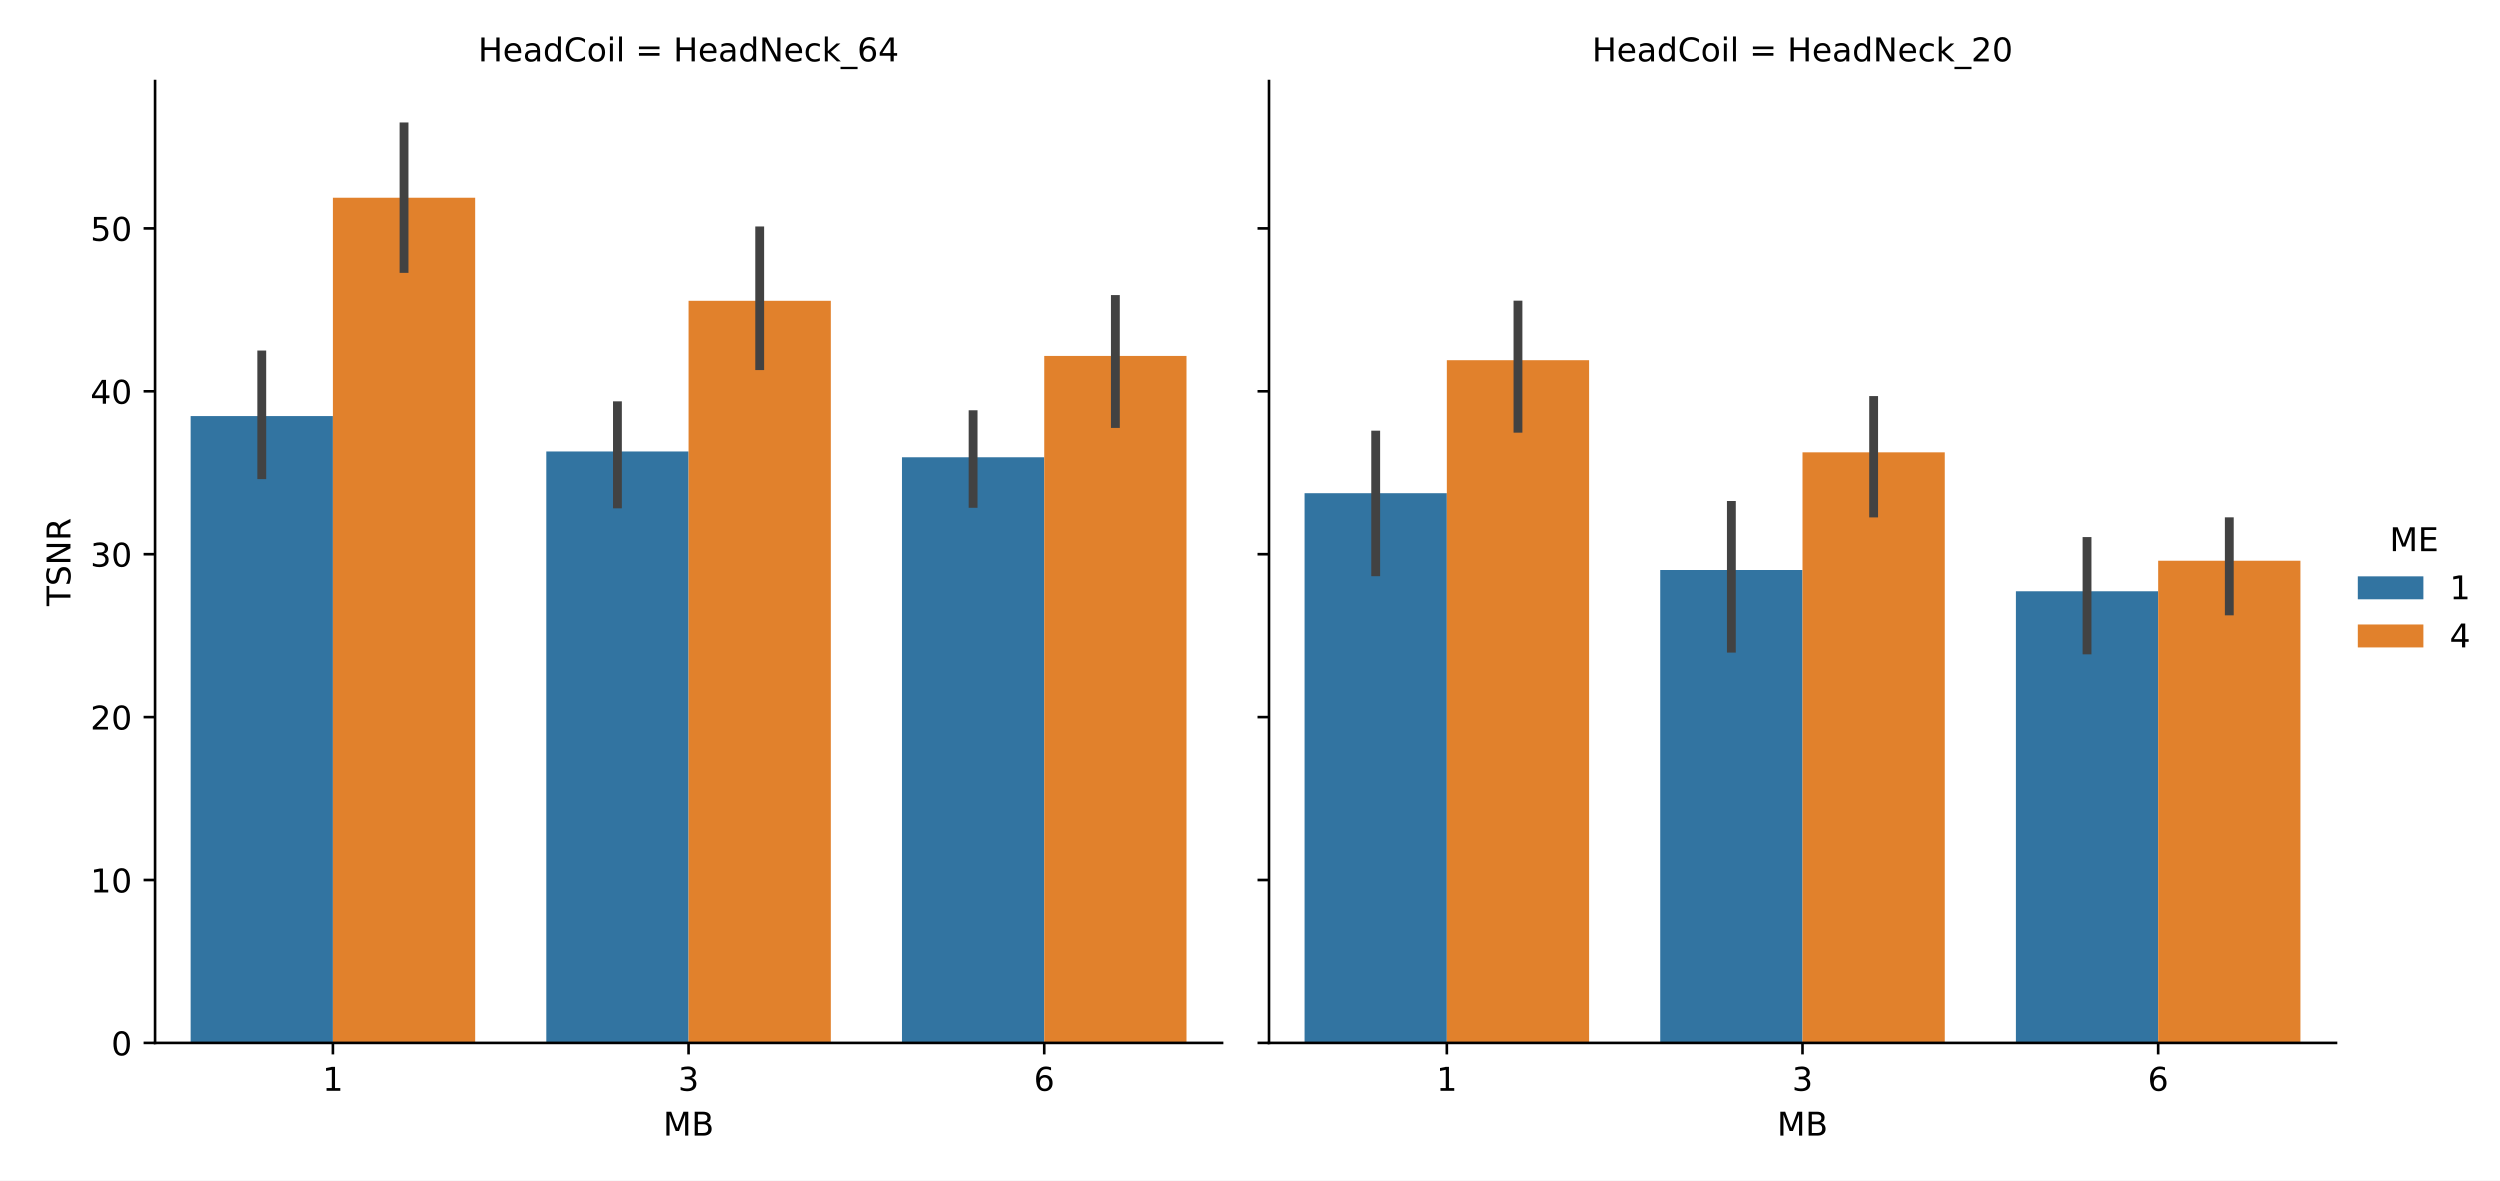
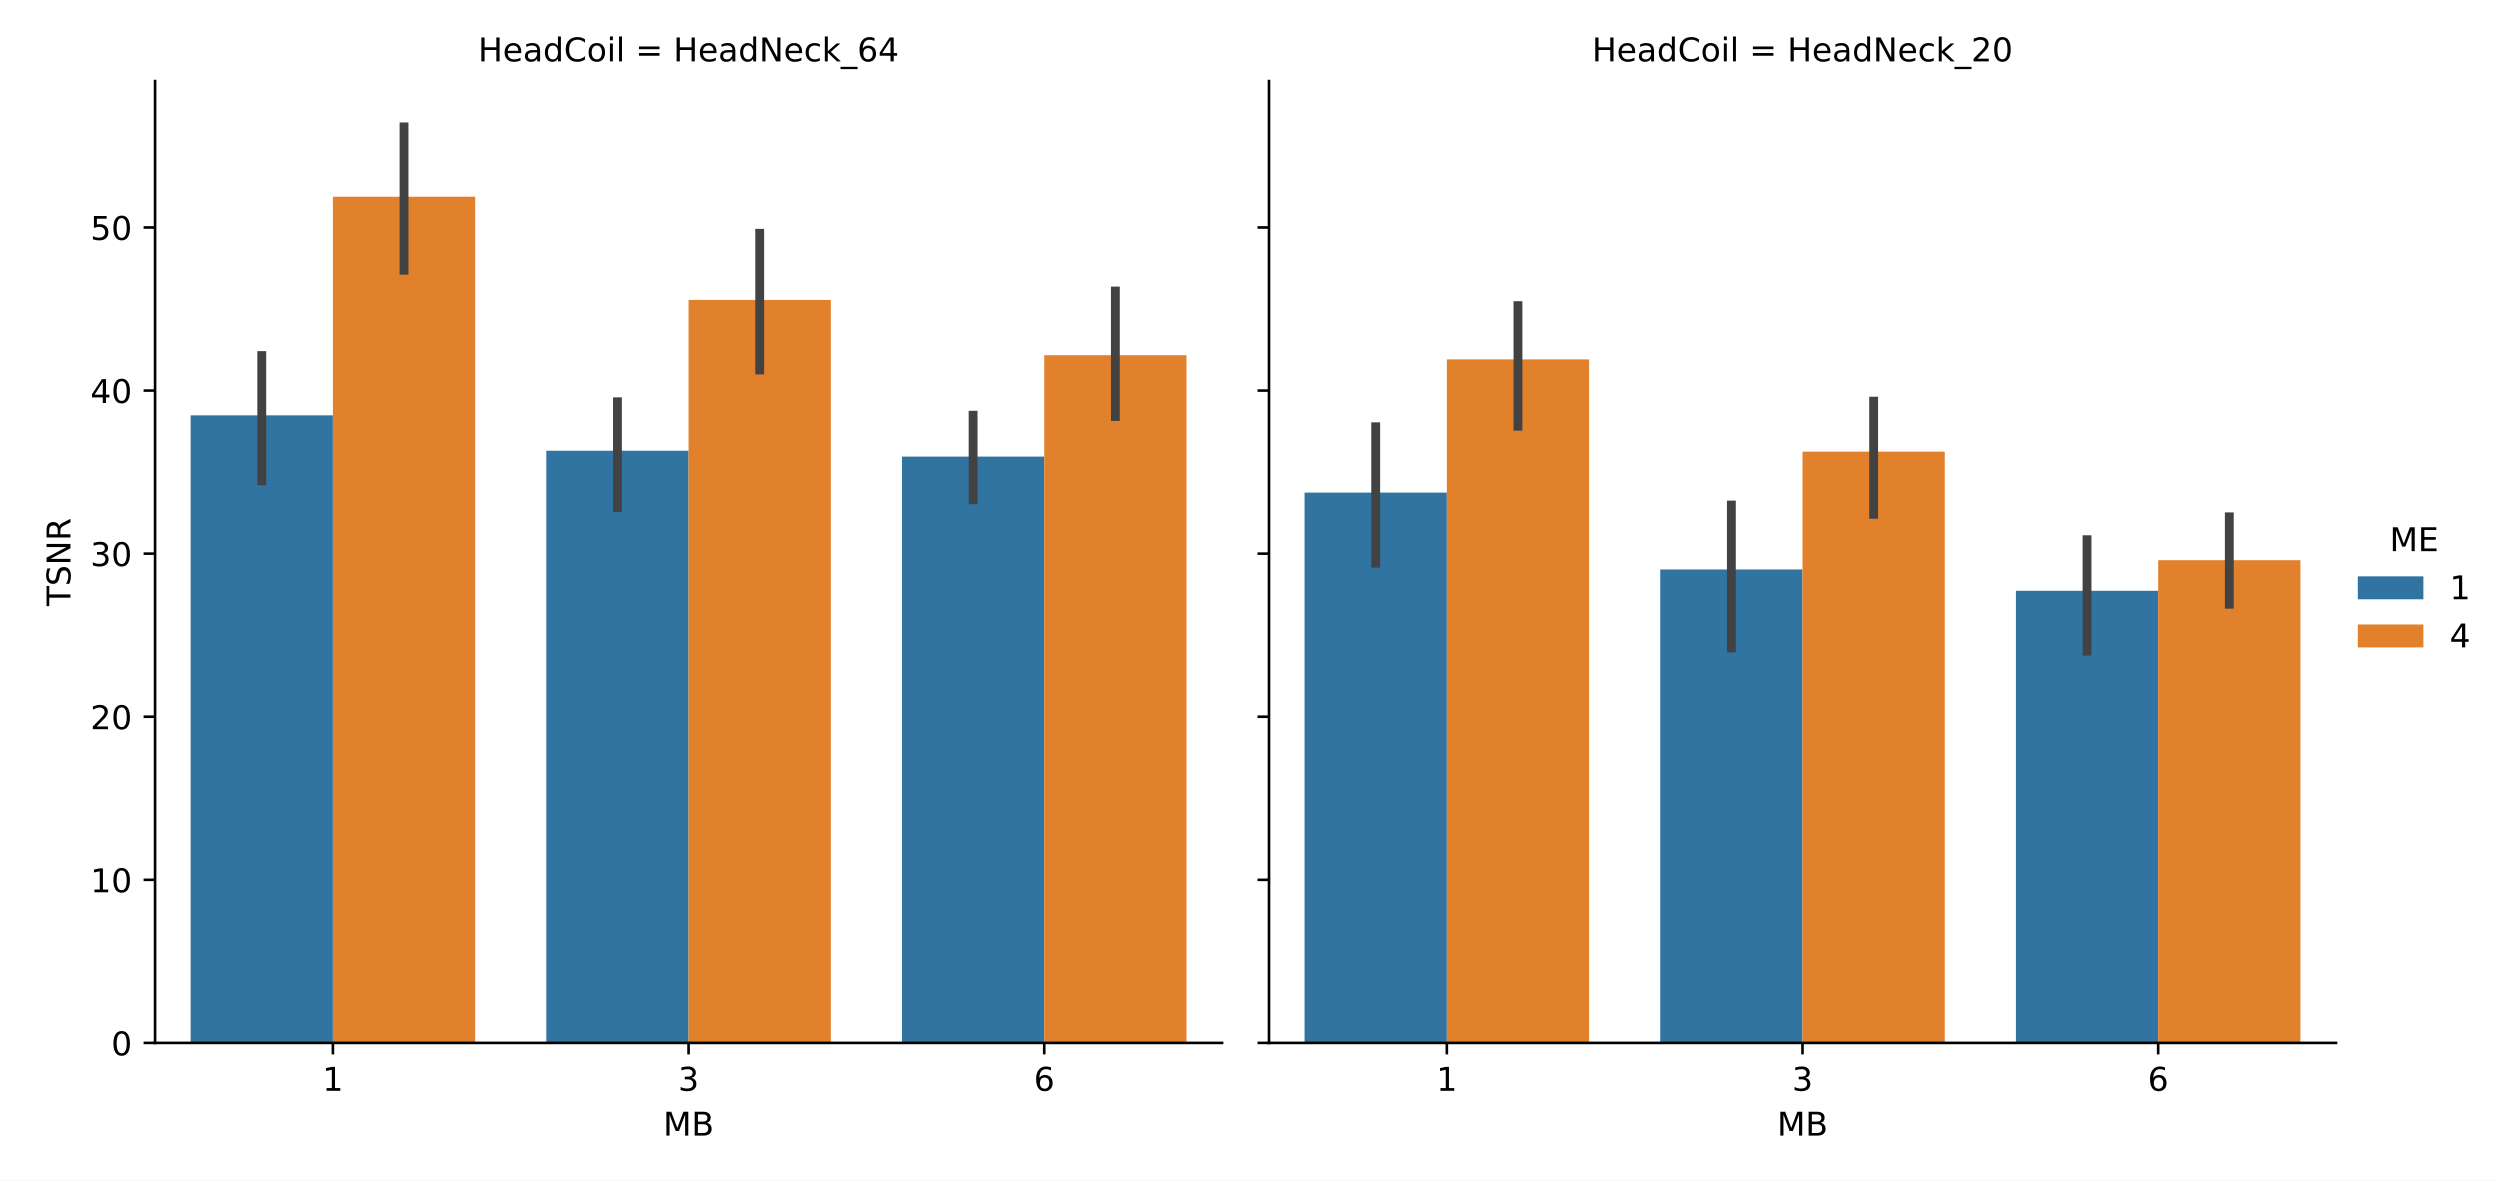
<svg xmlns="http://www.w3.org/2000/svg" xmlns:xlink="http://www.w3.org/1999/xlink" width="762.39pt" height="360pt" viewBox="0 0 762.39 360" version="1.1">
  <defs>
    <style type="text/css">*{stroke-linejoin: round; stroke-linecap: butt}</style>
  </defs>
  <g id="figure_1">
    <g id="patch_1">
      <path d="M 0 360  L 762.39 360  L 762.39 0  L 0 0  z " style="fill: #ffffff" />
    </g>
    <g id="axes_1">
      <g id="patch_2">
        <path d="M 47.289 318.04  L 372.677 318.04  L 372.677 24.72  L 47.289 24.72  z " style="fill: #ffffff" />
      </g>
      <g id="patch_3">
-         <path d="M 58.136 318.04  L 101.521 318.04  L 101.521 126.883  L 58.136 126.883  z " clip-path="url(#p741216c844)" style="fill: #3274a1" />
+         <path d="M 58.136 318.04  L 101.521 318.04  L 101.521 126.666  L 58.136 126.666  z " clip-path="url(#ped49b2a0b8)" style="fill: #3274a1" />
      </g>
      <g id="patch_4">
-         <path d="M 166.598 318.04  L 209.983 318.04  L 209.983 137.669  L 166.598 137.669  z " clip-path="url(#p741216c844)" style="fill: #3274a1" />
+         <path d="M 166.598 318.04  L 209.983 318.04  L 209.983 137.464  L 166.598 137.464  z " clip-path="url(#ped49b2a0b8)" style="fill: #3274a1" />
      </g>
      <g id="patch_5">
-         <path d="M 275.061 318.04  L 318.446 318.04  L 318.446 139.453  L 275.061 139.453  z " clip-path="url(#p741216c844)" style="fill: #3274a1" />
+         <path d="M 275.061 318.04  L 318.446 318.04  L 318.446 139.251  L 275.061 139.251  z " clip-path="url(#ped49b2a0b8)" style="fill: #3274a1" />
      </g>
      <g id="patch_6">
-         <path d="M 101.521 318.04  L 144.906 318.04  L 144.906 60.293  L 101.521 60.293  z " clip-path="url(#p741216c844)" style="fill: #e1812c" />
+         <path d="M 101.521 318.04  L 144.906 318.04  L 144.906 60  L 101.521 60  z " clip-path="url(#ped49b2a0b8)" style="fill: #e1812c" />
      </g>
      <g id="patch_7">
-         <path d="M 209.983 318.04  L 253.368 318.04  L 253.368 91.732  L 209.983 91.732  z " clip-path="url(#p741216c844)" style="fill: #e1812c" />
+         <path d="M 209.983 318.04  L 253.368 318.04  L 253.368 91.475  L 209.983 91.475  z " clip-path="url(#ped49b2a0b8)" style="fill: #e1812c" />
      </g>
      <g id="patch_8">
-         <path d="M 318.446 318.04  L 361.831 318.04  L 361.831 108.551  L 318.446 108.551  z " clip-path="url(#p741216c844)" style="fill: #e1812c" />
+         <path d="M 318.446 318.04  L 361.831 318.04  L 361.831 108.313  L 318.446 108.313  z " clip-path="url(#ped49b2a0b8)" style="fill: #e1812c" />
      </g>
      <g id="matplotlib.axis_1">
        <g id="xtick_1">
          <g id="line2d_1">
            <defs>
-               <path id="mec198f1688" d="M 0 0  L 0 3.5  " style="stroke: #000000; stroke-width: 0.8" />
+               <path id="mbf31470112" d="M 0 0  L 0 3.5  " style="stroke: #000000; stroke-width: 0.8" />
            </defs>
            <g>
-               <use xlink:href="#mec198f1688" x="101.521" y="318.04" style="stroke: #000000; stroke-width: 0.8" />
+               <use xlink:href="#mbf31470112" x="101.521" y="318.04" style="stroke: #000000; stroke-width: 0.8" />
            </g>
          </g>
          <g id="text_1">
            <g transform="translate(98.33936 332.6384)scale(0.1 -0.1)">
              <defs>
                <path id="DejaVuSans-31" d="M 794 531  L 1825 531  L 1825 4091  L 703 3866  L 703 4441  L 1819 4666  L 2450 4666  L 2450 531  L 3481 531  L 3481 0  L 794 0  L 794 531  z " transform="scale(0.015625)" />
              </defs>
              <use xlink:href="#DejaVuSans-31" />
            </g>
          </g>
        </g>
        <g id="xtick_2">
          <g id="line2d_2">
            <g>
-               <use xlink:href="#mec198f1688" x="209.983" y="318.04" style="stroke: #000000; stroke-width: 0.8" />
+               <use xlink:href="#mbf31470112" x="209.983" y="318.04" style="stroke: #000000; stroke-width: 0.8" />
            </g>
          </g>
          <g id="text_2">
            <g transform="translate(206.8019 332.6384)scale(0.1 -0.1)">
              <defs>
                <path id="DejaVuSans-33" d="M 2597 2516  Q 3050 2419 3304 2112  Q 3559 1806 3559 1356  Q 3559 666 3084 287  Q 2609 -91 1734 -91  Q 1441 -91 1130 -33  Q 819 25 488 141  L 488 750  Q 750 597 1062 519  Q 1375 441 1716 441  Q 2309 441 2620 675  Q 2931 909 2931 1356  Q 2931 1769 2642 2001  Q 2353 2234 1838 2234  L 1294 2234  L 1294 2753  L 1863 2753  Q 2328 2753 2575 2939  Q 2822 3125 2822 3475  Q 2822 3834 2567 4026  Q 2313 4219 1838 4219  Q 1578 4219 1281 4162  Q 984 4106 628 3988  L 628 4550  Q 988 4650 1302 4700  Q 1616 4750 1894 4750  Q 2613 4750 3031 4423  Q 3450 4097 3450 3541  Q 3450 3153 3228 2886  Q 3006 2619 2597 2516  z " transform="scale(0.015625)" />
              </defs>
              <use xlink:href="#DejaVuSans-33" />
            </g>
          </g>
        </g>
        <g id="xtick_3">
          <g id="line2d_3">
            <g>
-               <use xlink:href="#mec198f1688" x="318.446" y="318.04" style="stroke: #000000; stroke-width: 0.8" />
+               <use xlink:href="#mbf31470112" x="318.446" y="318.04" style="stroke: #000000; stroke-width: 0.8" />
            </g>
          </g>
          <g id="text_3">
            <g transform="translate(315.2643 332.6384)scale(0.1 -0.1)">
              <defs>
                <path id="DejaVuSans-36" d="M 2113 2584  Q 1688 2584 1439 2293  Q 1191 2003 1191 1497  Q 1191 994 1439 701  Q 1688 409 2113 409  Q 2538 409 2786 701  Q 3034 994 3034 1497  Q 3034 2003 2786 2293  Q 2538 2584 2113 2584  z M 3366 4563  L 3366 3988  Q 3128 4100 2886 4159  Q 2644 4219 2406 4219  Q 1781 4219 1451 3797  Q 1122 3375 1075 2522  Q 1259 2794 1537 2939  Q 1816 3084 2150 3084  Q 2853 3084 3261 2657  Q 3669 2231 3669 1497  Q 3669 778 3244 343  Q 2819 -91 2113 -91  Q 1303 -91 875 529  Q 447 1150 447 2328  Q 447 3434 972 4092  Q 1497 4750 2381 4750  Q 2619 4750 2861 4703  Q 3103 4656 3366 4563  z " transform="scale(0.015625)" />
              </defs>
              <use xlink:href="#DejaVuSans-36" />
            </g>
          </g>
        </g>
        <g id="text_4">
          <g transform="translate(202.2386 346.3166)scale(0.1 -0.1)">
            <defs>
              <path id="DejaVuSans-4d" d="M 628 4666  L 1569 4666  L 2759 1491  L 3956 4666  L 4897 4666  L 4897 0  L 4281 0  L 4281 4097  L 3078 897  L 2444 897  L 1241 4097  L 1241 0  L 628 0  L 628 4666  z " transform="scale(0.015625)" />
              <path id="DejaVuSans-42" d="M 1259 2228  L 1259 519  L 2272 519  Q 2781 519 3026 730  Q 3272 941 3272 1375  Q 3272 1813 3026 2020  Q 2781 2228 2272 2228  L 1259 2228  z M 1259 4147  L 1259 2741  L 2194 2741  Q 2656 2741 2882 2914  Q 3109 3088 3109 3444  Q 3109 3797 2882 3972  Q 2656 4147 2194 4147  L 1259 4147  z M 628 4666  L 2241 4666  Q 2963 4666 3353 4366  Q 3744 4066 3744 3513  Q 3744 3084 3544 2831  Q 3344 2578 2956 2516  Q 3422 2416 3680 2098  Q 3938 1781 3938 1306  Q 3938 681 3513 340  Q 3088 0 2303 0  L 628 0  L 628 4666  z " transform="scale(0.015625)" />
            </defs>
            <use xlink:href="#DejaVuSans-4d" />
            <use xlink:href="#DejaVuSans-42" x="86.279" />
          </g>
        </g>
      </g>
      <g id="matplotlib.axis_2">
        <g id="ytick_1">
          <g id="line2d_4">
            <defs>
-               <path id="m5c01fb916d" d="M 0 0  L -3.5 0  " style="stroke: #000000; stroke-width: 0.8" />
+               <path id="m40a873338d" d="M 0 0  L -3.5 0  " style="stroke: #000000; stroke-width: 0.8" />
            </defs>
            <g>
-               <use xlink:href="#m5c01fb916d" x="47.289" y="318.04" style="stroke: #000000; stroke-width: 0.8" />
+               <use xlink:href="#m40a873338d" x="47.289" y="318.04" style="stroke: #000000; stroke-width: 0.8" />
            </g>
          </g>
          <g id="text_5">
            <g transform="translate(33.92686 321.8392)scale(0.1 -0.1)">
              <defs>
                <path id="DejaVuSans-30" d="M 2034 4250  Q 1547 4250 1301 3770  Q 1056 3291 1056 2328  Q 1056 1369 1301 889  Q 1547 409 2034 409  Q 2525 409 2770 889  Q 3016 1369 3016 2328  Q 3016 3291 2770 3770  Q 2525 4250 2034 4250  z M 2034 4750  Q 2819 4750 3233 4129  Q 3647 3509 3647 2328  Q 3647 1150 3233 529  Q 2819 -91 2034 -91  Q 1250 -91 836 529  Q 422 1150 422 2328  Q 422 3509 836 4129  Q 1250 4750 2034 4750  z " transform="scale(0.015625)" />
              </defs>
              <use xlink:href="#DejaVuSans-30" />
            </g>
          </g>
        </g>
        <g id="ytick_2">
          <g id="line2d_5">
            <g>
-               <use xlink:href="#m5c01fb916d" x="47.289" y="268.362" style="stroke: #000000; stroke-width: 0.8" />
+               <use xlink:href="#m40a873338d" x="47.289" y="268.305" style="stroke: #000000; stroke-width: 0.8" />
            </g>
          </g>
          <g id="text_6">
-             <g transform="translate(27.56436 272.161)scale(0.1 -0.1)">
+             <g transform="translate(27.56436 272.1045)scale(0.1 -0.1)">
              <use xlink:href="#DejaVuSans-31" />
              <use xlink:href="#DejaVuSans-30" x="63.623" />
            </g>
          </g>
        </g>
        <g id="ytick_3">
          <g id="line2d_6">
            <g>
-               <use xlink:href="#m5c01fb916d" x="47.289" y="218.683" style="stroke: #000000; stroke-width: 0.8" />
+               <use xlink:href="#m40a873338d" x="47.289" y="218.571" style="stroke: #000000; stroke-width: 0.8" />
            </g>
          </g>
          <g id="text_7">
-             <g transform="translate(27.56436 222.4827)scale(0.1 -0.1)">
+             <g transform="translate(27.56436 222.3698)scale(0.1 -0.1)">
              <defs>
                <path id="DejaVuSans-32" d="M 1228 531  L 3431 531  L 3431 0  L 469 0  L 469 531  Q 828 903 1448 1529  Q 2069 2156 2228 2338  Q 2531 2678 2651 2914  Q 2772 3150 2772 3378  Q 2772 3750 2511 3984  Q 2250 4219 1831 4219  Q 1534 4219 1204 4116  Q 875 4013 500 3803  L 500 4441  Q 881 4594 1212 4672  Q 1544 4750 1819 4750  Q 2544 4750 2975 4387  Q 3406 4025 3406 3419  Q 3406 3131 3298 2873  Q 3191 2616 2906 2266  Q 2828 2175 2409 1742  Q 1991 1309 1228 531  z " transform="scale(0.015625)" />
              </defs>
              <use xlink:href="#DejaVuSans-32" />
              <use xlink:href="#DejaVuSans-30" x="63.623" />
            </g>
          </g>
        </g>
        <g id="ytick_4">
          <g id="line2d_7">
            <g>
-               <use xlink:href="#m5c01fb916d" x="47.289" y="169.005" style="stroke: #000000; stroke-width: 0.8" />
+               <use xlink:href="#m40a873338d" x="47.289" y="168.836" style="stroke: #000000; stroke-width: 0.8" />
            </g>
          </g>
          <g id="text_8">
-             <g transform="translate(27.56436 172.8044)scale(0.1 -0.1)">
+             <g transform="translate(27.56436 172.635)scale(0.1 -0.1)">
              <use xlink:href="#DejaVuSans-33" />
              <use xlink:href="#DejaVuSans-30" x="63.623" />
            </g>
          </g>
        </g>
        <g id="ytick_5">
          <g id="line2d_8">
            <g>
-               <use xlink:href="#m5c01fb916d" x="47.289" y="119.327" style="stroke: #000000; stroke-width: 0.8" />
+               <use xlink:href="#m40a873338d" x="47.289" y="119.101" style="stroke: #000000; stroke-width: 0.8" />
            </g>
          </g>
          <g id="text_9">
-             <g transform="translate(27.56436 123.1261)scale(0.1 -0.1)">
+             <g transform="translate(27.56436 122.9003)scale(0.1 -0.1)">
              <defs>
                <path id="DejaVuSans-34" d="M 2419 4116  L 825 1625  L 2419 1625  L 2419 4116  z M 2253 4666  L 3047 4666  L 3047 1625  L 3713 1625  L 3713 1100  L 3047 1100  L 3047 0  L 2419 0  L 2419 1100  L 313 1100  L 313 1709  L 2253 4666  z " transform="scale(0.015625)" />
              </defs>
              <use xlink:href="#DejaVuSans-34" />
              <use xlink:href="#DejaVuSans-30" x="63.623" />
            </g>
          </g>
        </g>
        <g id="ytick_6">
          <g id="line2d_9">
            <g>
-               <use xlink:href="#m5c01fb916d" x="47.289" y="69.649" style="stroke: #000000; stroke-width: 0.8" />
+               <use xlink:href="#m40a873338d" x="47.289" y="69.366" style="stroke: #000000; stroke-width: 0.8" />
            </g>
          </g>
          <g id="text_10">
-             <g transform="translate(27.56436 73.44788)scale(0.1 -0.1)">
+             <g transform="translate(27.56436 73.16556)scale(0.1 -0.1)">
              <defs>
                <path id="DejaVuSans-35" d="M 691 4666  L 3169 4666  L 3169 4134  L 1269 4134  L 1269 2991  Q 1406 3038 1543 3061  Q 1681 3084 1819 3084  Q 2600 3084 3056 2656  Q 3513 2228 3513 1497  Q 3513 744 3044 326  Q 2575 -91 1722 -91  Q 1428 -91 1123 -41  Q 819 9 494 109  L 494 744  Q 775 591 1075 516  Q 1375 441 1709 441  Q 2250 441 2565 725  Q 2881 1009 2881 1497  Q 2881 1984 2565 2268  Q 2250 2553 1709 2553  Q 1456 2553 1204 2497  Q 953 2441 691 2322  L 691 4666  z " transform="scale(0.015625)" />
              </defs>
              <use xlink:href="#DejaVuSans-35" />
              <use xlink:href="#DejaVuSans-30" x="63.623" />
            </g>
          </g>
        </g>
        <g id="text_11">
          <g transform="translate(21.48467 184.823)rotate(-90)scale(0.1 -0.1)">
            <defs>
              <path id="DejaVuSans-54" d="M -19 4666  L 3928 4666  L 3928 4134  L 2272 4134  L 2272 0  L 1638 0  L 1638 4134  L -19 4134  L -19 4666  z " transform="scale(0.015625)" />
              <path id="DejaVuSans-53" d="M 3425 4513  L 3425 3897  Q 3066 4069 2747 4153  Q 2428 4238 2131 4238  Q 1616 4238 1336 4038  Q 1056 3838 1056 3469  Q 1056 3159 1242 3001  Q 1428 2844 1947 2747  L 2328 2669  Q 3034 2534 3370 2195  Q 3706 1856 3706 1288  Q 3706 609 3251 259  Q 2797 -91 1919 -91  Q 1588 -91 1214 -16  Q 841 59 441 206  L 441 856  Q 825 641 1194 531  Q 1563 422 1919 422  Q 2459 422 2753 634  Q 3047 847 3047 1241  Q 3047 1584 2836 1778  Q 2625 1972 2144 2069  L 1759 2144  Q 1053 2284 737 2584  Q 422 2884 422 3419  Q 422 4038 858 4394  Q 1294 4750 2059 4750  Q 2388 4750 2728 4690  Q 3069 4631 3425 4513  z " transform="scale(0.015625)" />
              <path id="DejaVuSans-4e" d="M 628 4666  L 1478 4666  L 3547 763  L 3547 4666  L 4159 4666  L 4159 0  L 3309 0  L 1241 3903  L 1241 0  L 628 0  L 628 4666  z " transform="scale(0.015625)" />
              <path id="DejaVuSans-52" d="M 2841 2188  Q 3044 2119 3236 1894  Q 3428 1669 3622 1275  L 4263 0  L 3584 0  L 2988 1197  Q 2756 1666 2539 1819  Q 2322 1972 1947 1972  L 1259 1972  L 1259 0  L 628 0  L 628 4666  L 2053 4666  Q 2853 4666 3247 4331  Q 3641 3997 3641 3322  Q 3641 2881 3436 2590  Q 3231 2300 2841 2188  z M 1259 4147  L 1259 2491  L 2053 2491  Q 2509 2491 2742 2702  Q 2975 2913 2975 3322  Q 2975 3731 2742 3939  Q 2509 4147 2053 4147  L 1259 4147  z " transform="scale(0.015625)" />
            </defs>
            <use xlink:href="#DejaVuSans-54" />
            <use xlink:href="#DejaVuSans-53" x="61.084" />
            <use xlink:href="#DejaVuSans-4e" x="124.561" />
            <use xlink:href="#DejaVuSans-52" x="199.365" />
          </g>
        </g>
      </g>
      <g id="line2d_10">
-         <path d="M 79.828 144.758  L 79.828 108.257  " clip-path="url(#p741216c844)" style="fill: none; stroke: #424242; stroke-width: 2.7; stroke-linecap: square" />
+         <path d="M 79.828 146.628  L 79.828 108.423  " clip-path="url(#ped49b2a0b8)" style="fill: none; stroke: #424242; stroke-width: 2.7; stroke-linecap: square" />
      </g>
      <g id="line2d_11">
-         <path d="M 188.291 153.671  L 188.291 123.743  " clip-path="url(#p741216c844)" style="fill: none; stroke: #424242; stroke-width: 2.7; stroke-linecap: square" />
+         <path d="M 188.291 154.814  L 188.291 122.517  " clip-path="url(#ped49b2a0b8)" style="fill: none; stroke: #424242; stroke-width: 2.7; stroke-linecap: square" />
      </g>
      <g id="line2d_12">
-         <path d="M 296.753 153.509  L 296.753 126.471  " clip-path="url(#p741216c844)" style="fill: none; stroke: #424242; stroke-width: 2.7; stroke-linecap: square" />
+         <path d="M 296.753 152.407  L 296.753 126.628  " clip-path="url(#ped49b2a0b8)" style="fill: none; stroke: #424242; stroke-width: 2.7; stroke-linecap: square" />
      </g>
      <g id="line2d_13">
-         <path d="M 123.213 81.854  L 123.213 38.688  " clip-path="url(#p741216c844)" style="fill: none; stroke: #424242; stroke-width: 2.7; stroke-linecap: square" />
+         <path d="M 123.213 82.419  L 123.213 38.688  " clip-path="url(#ped49b2a0b8)" style="fill: none; stroke: #424242; stroke-width: 2.7; stroke-linecap: square" />
      </g>
      <g id="line2d_14">
-         <path d="M 231.676 111.499  L 231.676 70.413  " clip-path="url(#p741216c844)" style="fill: none; stroke: #424242; stroke-width: 2.7; stroke-linecap: square" />
+         <path d="M 231.676 112.835  L 231.676 71.135  " clip-path="url(#ped49b2a0b8)" style="fill: none; stroke: #424242; stroke-width: 2.7; stroke-linecap: square" />
      </g>
      <g id="line2d_15">
-         <path d="M 340.138 129.156  L 340.138 91.323  " clip-path="url(#p741216c844)" style="fill: none; stroke: #424242; stroke-width: 2.7; stroke-linecap: square" />
+         <path d="M 340.138 127.028  L 340.138 88.755  " clip-path="url(#ped49b2a0b8)" style="fill: none; stroke: #424242; stroke-width: 2.7; stroke-linecap: square" />
      </g>
      <g id="patch_9">
        <path d="M 47.289 318.04  L 47.289 24.72  " style="fill: none; stroke: #000000; stroke-width: 0.8; stroke-linejoin: miter; stroke-linecap: square" />
      </g>
      <g id="patch_10">
        <path d="M 47.289 318.04  L 372.677 318.04  " style="fill: none; stroke: #000000; stroke-width: 0.8; stroke-linejoin: miter; stroke-linecap: square" />
      </g>
      <g id="text_12">
        <g transform="translate(145.812 18.72)scale(0.1 -0.1)">
          <defs>
            <path id="DejaVuSans-48" d="M 628 4666  L 1259 4666  L 1259 2753  L 3553 2753  L 3553 4666  L 4184 4666  L 4184 0  L 3553 0  L 3553 2222  L 1259 2222  L 1259 0  L 628 0  L 628 4666  z " transform="scale(0.015625)" />
            <path id="DejaVuSans-65" d="M 3597 1894  L 3597 1613  L 953 1613  Q 991 1019 1311 708  Q 1631 397 2203 397  Q 2534 397 2845 478  Q 3156 559 3463 722  L 3463 178  Q 3153 47 2828 -22  Q 2503 -91 2169 -91  Q 1331 -91 842 396  Q 353 884 353 1716  Q 353 2575 817 3079  Q 1281 3584 2069 3584  Q 2775 3584 3186 3129  Q 3597 2675 3597 1894  z M 3022 2063  Q 3016 2534 2758 2815  Q 2500 3097 2075 3097  Q 1594 3097 1305 2825  Q 1016 2553 972 2059  L 3022 2063  z " transform="scale(0.015625)" />
            <path id="DejaVuSans-61" d="M 2194 1759  Q 1497 1759 1228 1600  Q 959 1441 959 1056  Q 959 750 1161 570  Q 1363 391 1709 391  Q 2188 391 2477 730  Q 2766 1069 2766 1631  L 2766 1759  L 2194 1759  z M 3341 1997  L 3341 0  L 2766 0  L 2766 531  Q 2569 213 2275 61  Q 1981 -91 1556 -91  Q 1019 -91 701 211  Q 384 513 384 1019  Q 384 1609 779 1909  Q 1175 2209 1959 2209  L 2766 2209  L 2766 2266  Q 2766 2663 2505 2880  Q 2244 3097 1772 3097  Q 1472 3097 1187 3025  Q 903 2953 641 2809  L 641 3341  Q 956 3463 1253 3523  Q 1550 3584 1831 3584  Q 2591 3584 2966 3190  Q 3341 2797 3341 1997  z " transform="scale(0.015625)" />
            <path id="DejaVuSans-64" d="M 2906 2969  L 2906 4863  L 3481 4863  L 3481 0  L 2906 0  L 2906 525  Q 2725 213 2448 61  Q 2172 -91 1784 -91  Q 1150 -91 751 415  Q 353 922 353 1747  Q 353 2572 751 3078  Q 1150 3584 1784 3584  Q 2172 3584 2448 3432  Q 2725 3281 2906 2969  z M 947 1747  Q 947 1113 1208 752  Q 1469 391 1925 391  Q 2381 391 2643 752  Q 2906 1113 2906 1747  Q 2906 2381 2643 2742  Q 2381 3103 1925 3103  Q 1469 3103 1208 2742  Q 947 2381 947 1747  z " transform="scale(0.015625)" />
            <path id="DejaVuSans-43" d="M 4122 4306  L 4122 3641  Q 3803 3938 3442 4084  Q 3081 4231 2675 4231  Q 1875 4231 1450 3742  Q 1025 3253 1025 2328  Q 1025 1406 1450 917  Q 1875 428 2675 428  Q 3081 428 3442 575  Q 3803 722 4122 1019  L 4122 359  Q 3791 134 3420 21  Q 3050 -91 2638 -91  Q 1578 -91 968 557  Q 359 1206 359 2328  Q 359 3453 968 4101  Q 1578 4750 2638 4750  Q 3056 4750 3426 4639  Q 3797 4528 4122 4306  z " transform="scale(0.015625)" />
            <path id="DejaVuSans-6f" d="M 1959 3097  Q 1497 3097 1228 2736  Q 959 2375 959 1747  Q 959 1119 1226 758  Q 1494 397 1959 397  Q 2419 397 2687 759  Q 2956 1122 2956 1747  Q 2956 2369 2687 2733  Q 2419 3097 1959 3097  z M 1959 3584  Q 2709 3584 3137 3096  Q 3566 2609 3566 1747  Q 3566 888 3137 398  Q 2709 -91 1959 -91  Q 1206 -91 779 398  Q 353 888 353 1747  Q 353 2609 779 3096  Q 1206 3584 1959 3584  z " transform="scale(0.015625)" />
            <path id="DejaVuSans-69" d="M 603 3500  L 1178 3500  L 1178 0  L 603 0  L 603 3500  z M 603 4863  L 1178 4863  L 1178 4134  L 603 4134  L 603 4863  z " transform="scale(0.015625)" />
            <path id="DejaVuSans-6c" d="M 603 4863  L 1178 4863  L 1178 0  L 603 0  L 603 4863  z " transform="scale(0.015625)" />
            <path id="DejaVuSans-20" transform="scale(0.015625)" />
            <path id="DejaVuSans-3d" d="M 678 2906  L 4684 2906  L 4684 2381  L 678 2381  L 678 2906  z M 678 1631  L 4684 1631  L 4684 1100  L 678 1100  L 678 1631  z " transform="scale(0.015625)" />
            <path id="DejaVuSans-63" d="M 3122 3366  L 3122 2828  Q 2878 2963 2633 3030  Q 2388 3097 2138 3097  Q 1578 3097 1268 2742  Q 959 2388 959 1747  Q 959 1106 1268 751  Q 1578 397 2138 397  Q 2388 397 2633 464  Q 2878 531 3122 666  L 3122 134  Q 2881 22 2623 -34  Q 2366 -91 2075 -91  Q 1284 -91 818 406  Q 353 903 353 1747  Q 353 2603 823 3093  Q 1294 3584 2113 3584  Q 2378 3584 2631 3529  Q 2884 3475 3122 3366  z " transform="scale(0.015625)" />
            <path id="DejaVuSans-6b" d="M 581 4863  L 1159 4863  L 1159 1991  L 2875 3500  L 3609 3500  L 1753 1863  L 3688 0  L 2938 0  L 1159 1709  L 1159 0  L 581 0  L 581 4863  z " transform="scale(0.015625)" />
            <path id="DejaVuSans-5f" d="M 3263 -1063  L 3263 -1509  L -63 -1509  L -63 -1063  L 3263 -1063  z " transform="scale(0.015625)" />
          </defs>
          <use xlink:href="#DejaVuSans-48" />
          <use xlink:href="#DejaVuSans-65" x="75.195" />
          <use xlink:href="#DejaVuSans-61" x="136.719" />
          <use xlink:href="#DejaVuSans-64" x="197.998" />
          <use xlink:href="#DejaVuSans-43" x="261.475" />
          <use xlink:href="#DejaVuSans-6f" x="331.299" />
          <use xlink:href="#DejaVuSans-69" x="392.48" />
          <use xlink:href="#DejaVuSans-6c" x="420.264" />
          <use xlink:href="#DejaVuSans-20" x="448.047" />
          <use xlink:href="#DejaVuSans-3d" x="479.834" />
          <use xlink:href="#DejaVuSans-20" x="563.623" />
          <use xlink:href="#DejaVuSans-48" x="595.41" />
          <use xlink:href="#DejaVuSans-65" x="670.605" />
          <use xlink:href="#DejaVuSans-61" x="732.129" />
          <use xlink:href="#DejaVuSans-64" x="793.408" />
          <use xlink:href="#DejaVuSans-4e" x="856.885" />
          <use xlink:href="#DejaVuSans-65" x="931.689" />
          <use xlink:href="#DejaVuSans-63" x="993.213" />
          <use xlink:href="#DejaVuSans-6b" x="1048.193" />
          <use xlink:href="#DejaVuSans-5f" x="1106.104" />
          <use xlink:href="#DejaVuSans-36" x="1156.104" />
          <use xlink:href="#DejaVuSans-34" x="1219.727" />
        </g>
      </g>
    </g>
    <g id="axes_2">
      <g id="patch_11">
        <path d="M 386.989 318.04  L 712.376 318.04  L 712.376 24.72  L 386.989 24.72  z " style="fill: #ffffff" />
      </g>
      <g id="patch_12">
-         <path d="M 397.835 318.04  L 441.22 318.04  L 441.22 150.411  L 397.835 150.411  z " clip-path="url(#p23b324fb22)" style="fill: #3274a1" />
+         <path d="M 397.835 318.04  L 441.22 318.04  L 441.22 150.22  L 397.835 150.22  z " clip-path="url(#pe4ad5ceac1)" style="fill: #3274a1" />
      </g>
      <g id="patch_13">
-         <path d="M 506.297 318.04  L 549.682 318.04  L 549.682 173.829  L 506.297 173.829  z " clip-path="url(#p23b324fb22)" style="fill: #3274a1" />
+         <path d="M 506.297 318.04  L 549.682 318.04  L 549.682 173.665  L 506.297 173.665  z " clip-path="url(#pe4ad5ceac1)" style="fill: #3274a1" />
      </g>
      <g id="patch_14">
-         <path d="M 614.76 318.04  L 658.145 318.04  L 658.145 180.316  L 614.76 180.316  z " clip-path="url(#p23b324fb22)" style="fill: #3274a1" />
+         <path d="M 614.76 318.04  L 658.145 318.04  L 658.145 180.159  L 614.76 180.159  z " clip-path="url(#pe4ad5ceac1)" style="fill: #3274a1" />
      </g>
      <g id="patch_15">
-         <path d="M 441.22 318.04  L 484.605 318.04  L 484.605 109.84  L 441.22 109.84  z " clip-path="url(#p23b324fb22)" style="fill: #e1812c" />
+         <path d="M 441.22 318.04  L 484.605 318.04  L 484.605 109.604  L 441.22 109.604  z " clip-path="url(#pe4ad5ceac1)" style="fill: #e1812c" />
      </g>
      <g id="patch_16">
-         <path d="M 549.682 318.04  L 593.067 318.04  L 593.067 137.949  L 549.682 137.949  z " clip-path="url(#p23b324fb22)" style="fill: #e1812c" />
+         <path d="M 549.682 318.04  L 593.067 318.04  L 593.067 137.744  L 549.682 137.744  z " clip-path="url(#pe4ad5ceac1)" style="fill: #e1812c" />
      </g>
      <g id="patch_17">
-         <path d="M 658.145 318.04  L 701.53 318.04  L 701.53 171.007  L 658.145 171.007  z " clip-path="url(#p23b324fb22)" style="fill: #e1812c" />
+         <path d="M 658.145 318.04  L 701.53 318.04  L 701.53 170.84  L 658.145 170.84  z " clip-path="url(#pe4ad5ceac1)" style="fill: #e1812c" />
      </g>
      <g id="matplotlib.axis_3">
        <g id="xtick_4">
          <g id="line2d_16">
            <g>
-               <use xlink:href="#mec198f1688" x="441.22" y="318.04" style="stroke: #000000; stroke-width: 0.8" />
+               <use xlink:href="#mbf31470112" x="441.22" y="318.04" style="stroke: #000000; stroke-width: 0.8" />
            </g>
          </g>
          <g id="text_13">
            <g transform="translate(438.0386 332.6384)scale(0.1 -0.1)">
              <use xlink:href="#DejaVuSans-31" />
            </g>
          </g>
        </g>
        <g id="xtick_5">
          <g id="line2d_17">
            <g>
-               <use xlink:href="#mec198f1688" x="549.682" y="318.04" style="stroke: #000000; stroke-width: 0.8" />
+               <use xlink:href="#mbf31470112" x="549.682" y="318.04" style="stroke: #000000; stroke-width: 0.8" />
            </g>
          </g>
          <g id="text_14">
            <g transform="translate(546.5011 332.6384)scale(0.1 -0.1)">
              <use xlink:href="#DejaVuSans-33" />
            </g>
          </g>
        </g>
        <g id="xtick_6">
          <g id="line2d_18">
            <g>
-               <use xlink:href="#mec198f1688" x="658.145" y="318.04" style="stroke: #000000; stroke-width: 0.8" />
+               <use xlink:href="#mbf31470112" x="658.145" y="318.04" style="stroke: #000000; stroke-width: 0.8" />
            </g>
          </g>
          <g id="text_15">
            <g transform="translate(654.9636 332.6384)scale(0.1 -0.1)">
              <use xlink:href="#DejaVuSans-36" />
            </g>
          </g>
        </g>
        <g id="text_16">
          <g transform="translate(541.9378 346.3166)scale(0.1 -0.1)">
            <use xlink:href="#DejaVuSans-4d" />
            <use xlink:href="#DejaVuSans-42" x="86.279" />
          </g>
        </g>
      </g>
      <g id="matplotlib.axis_4">
        <g id="ytick_7">
          <g id="line2d_19">
            <g>
-               <use xlink:href="#m5c01fb916d" x="386.989" y="318.04" style="stroke: #000000; stroke-width: 0.8" />
+               <use xlink:href="#m40a873338d" x="386.989" y="318.04" style="stroke: #000000; stroke-width: 0.8" />
            </g>
          </g>
        </g>
        <g id="ytick_8">
          <g id="line2d_20">
            <g>
-               <use xlink:href="#m5c01fb916d" x="386.989" y="268.362" style="stroke: #000000; stroke-width: 0.8" />
+               <use xlink:href="#m40a873338d" x="386.989" y="268.305" style="stroke: #000000; stroke-width: 0.8" />
            </g>
          </g>
        </g>
        <g id="ytick_9">
          <g id="line2d_21">
            <g>
-               <use xlink:href="#m5c01fb916d" x="386.989" y="218.683" style="stroke: #000000; stroke-width: 0.8" />
+               <use xlink:href="#m40a873338d" x="386.989" y="218.571" style="stroke: #000000; stroke-width: 0.8" />
            </g>
          </g>
        </g>
        <g id="ytick_10">
          <g id="line2d_22">
            <g>
-               <use xlink:href="#m5c01fb916d" x="386.989" y="169.005" style="stroke: #000000; stroke-width: 0.8" />
+               <use xlink:href="#m40a873338d" x="386.989" y="168.836" style="stroke: #000000; stroke-width: 0.8" />
            </g>
          </g>
        </g>
        <g id="ytick_11">
          <g id="line2d_23">
            <g>
-               <use xlink:href="#m5c01fb916d" x="386.989" y="119.327" style="stroke: #000000; stroke-width: 0.8" />
+               <use xlink:href="#m40a873338d" x="386.989" y="119.101" style="stroke: #000000; stroke-width: 0.8" />
            </g>
          </g>
        </g>
        <g id="ytick_12">
          <g id="line2d_24">
            <g>
-               <use xlink:href="#m5c01fb916d" x="386.989" y="69.649" style="stroke: #000000; stroke-width: 0.8" />
+               <use xlink:href="#m40a873338d" x="386.989" y="69.366" style="stroke: #000000; stroke-width: 0.8" />
            </g>
          </g>
        </g>
      </g>
      <g id="line2d_25">
-         <path d="M 419.527 174.364  L 419.527 132.688  " clip-path="url(#p23b324fb22)" style="fill: none; stroke: #424242; stroke-width: 2.7; stroke-linecap: square" />
+         <path d="M 419.527 171.755  L 419.527 130.148  " clip-path="url(#pe4ad5ceac1)" style="fill: none; stroke: #424242; stroke-width: 2.7; stroke-linecap: square" />
      </g>
      <g id="line2d_26">
-         <path d="M 527.99 197.667  L 527.99 154.142  " clip-path="url(#p23b324fb22)" style="fill: none; stroke: #424242; stroke-width: 2.7; stroke-linecap: square" />
+         <path d="M 527.99 197.606  L 527.99 154.006  " clip-path="url(#pe4ad5ceac1)" style="fill: none; stroke: #424242; stroke-width: 2.7; stroke-linecap: square" />
      </g>
      <g id="line2d_27">
-         <path d="M 636.452 198.189  L 636.452 165.134  " clip-path="url(#p23b324fb22)" style="fill: none; stroke: #424242; stroke-width: 2.7; stroke-linecap: square" />
+         <path d="M 636.452 198.583  L 636.452 164.579  " clip-path="url(#pe4ad5ceac1)" style="fill: none; stroke: #424242; stroke-width: 2.7; stroke-linecap: square" />
      </g>
      <g id="line2d_28">
-         <path d="M 462.912 130.589  L 462.912 93.04  " clip-path="url(#p23b324fb22)" style="fill: none; stroke: #424242; stroke-width: 2.7; stroke-linecap: square" />
+         <path d="M 462.912 129.975  L 462.912 93.201  " clip-path="url(#pe4ad5ceac1)" style="fill: none; stroke: #424242; stroke-width: 2.7; stroke-linecap: square" />
      </g>
      <g id="line2d_29">
-         <path d="M 571.375 156.437  L 571.375 122.128  " clip-path="url(#p23b324fb22)" style="fill: none; stroke: #424242; stroke-width: 2.7; stroke-linecap: square" />
+         <path d="M 571.375 156.839  L 571.375 122.337  " clip-path="url(#pe4ad5ceac1)" style="fill: none; stroke: #424242; stroke-width: 2.7; stroke-linecap: square" />
      </g>
      <g id="line2d_30">
-         <path d="M 679.837 186.306  L 679.837 159.104  " clip-path="url(#p23b324fb22)" style="fill: none; stroke: #424242; stroke-width: 2.7; stroke-linecap: square" />
+         <path d="M 679.837 184.271  L 679.837 157.611  " clip-path="url(#pe4ad5ceac1)" style="fill: none; stroke: #424242; stroke-width: 2.7; stroke-linecap: square" />
      </g>
      <g id="patch_18">
        <path d="M 386.989 318.04  L 386.989 24.72  " style="fill: none; stroke: #000000; stroke-width: 0.8; stroke-linejoin: miter; stroke-linecap: square" />
      </g>
      <g id="patch_19">
        <path d="M 386.989 318.04  L 712.376 318.04  " style="fill: none; stroke: #000000; stroke-width: 0.8; stroke-linejoin: miter; stroke-linecap: square" />
      </g>
      <g id="text_17">
        <g transform="translate(485.5113 18.72)scale(0.1 -0.1)">
          <use xlink:href="#DejaVuSans-48" />
          <use xlink:href="#DejaVuSans-65" x="75.195" />
          <use xlink:href="#DejaVuSans-61" x="136.719" />
          <use xlink:href="#DejaVuSans-64" x="197.998" />
          <use xlink:href="#DejaVuSans-43" x="261.475" />
          <use xlink:href="#DejaVuSans-6f" x="331.299" />
          <use xlink:href="#DejaVuSans-69" x="392.48" />
          <use xlink:href="#DejaVuSans-6c" x="420.264" />
          <use xlink:href="#DejaVuSans-20" x="448.047" />
          <use xlink:href="#DejaVuSans-3d" x="479.834" />
          <use xlink:href="#DejaVuSans-20" x="563.623" />
          <use xlink:href="#DejaVuSans-48" x="595.41" />
          <use xlink:href="#DejaVuSans-65" x="670.605" />
          <use xlink:href="#DejaVuSans-61" x="732.129" />
          <use xlink:href="#DejaVuSans-64" x="793.408" />
          <use xlink:href="#DejaVuSans-4e" x="856.885" />
          <use xlink:href="#DejaVuSans-65" x="931.689" />
          <use xlink:href="#DejaVuSans-63" x="993.213" />
          <use xlink:href="#DejaVuSans-6b" x="1048.193" />
          <use xlink:href="#DejaVuSans-5f" x="1106.104" />
          <use xlink:href="#DejaVuSans-32" x="1156.104" />
          <use xlink:href="#DejaVuSans-30" x="1219.727" />
        </g>
      </g>
    </g>
    <g id="legend_1">
      <g id="text_18">
        <g transform="translate(728.7353 168.0813)scale(0.1 -0.1)">
          <defs>
            <path id="DejaVuSans-45" d="M 628 4666  L 3578 4666  L 3578 4134  L 1259 4134  L 1259 2753  L 3481 2753  L 3481 2222  L 1259 2222  L 1259 531  L 3634 531  L 3634 0  L 628 0  L 628 4666  z " transform="scale(0.015625)" />
          </defs>
          <use xlink:href="#DejaVuSans-4d" />
          <use xlink:href="#DejaVuSans-45" x="86.279" />
        </g>
      </g>
      <g id="patch_20">
        <path d="M 719.028 182.759  L 739.028 182.759  L 739.028 175.759  L 719.028 175.759  z " style="fill: #3274a1" />
      </g>
      <g id="text_19">
        <g transform="translate(747.0275 182.7594)scale(0.1 -0.1)">
          <use xlink:href="#DejaVuSans-31" />
        </g>
      </g>
      <g id="patch_21">
        <path d="M 719.028 197.438  L 739.028 197.438  L 739.028 190.438  L 719.028 190.438  z " style="fill: #e1812c" />
      </g>
      <g id="text_20">
        <g transform="translate(747.0275 197.4375)scale(0.1 -0.1)">
          <use xlink:href="#DejaVuSans-34" />
        </g>
      </g>
    </g>
  </g>
  <defs>
-     <clipPath id="p741216c844">
+     <clipPath id="ped49b2a0b8">
      <rect x="47.289" y="24.72" width="325.387" height="293.32" />
    </clipPath>
-     <clipPath id="p23b324fb22">
+     <clipPath id="pe4ad5ceac1">
      <rect x="386.989" y="24.72" width="325.387" height="293.32" />
    </clipPath>
  </defs>
</svg>
